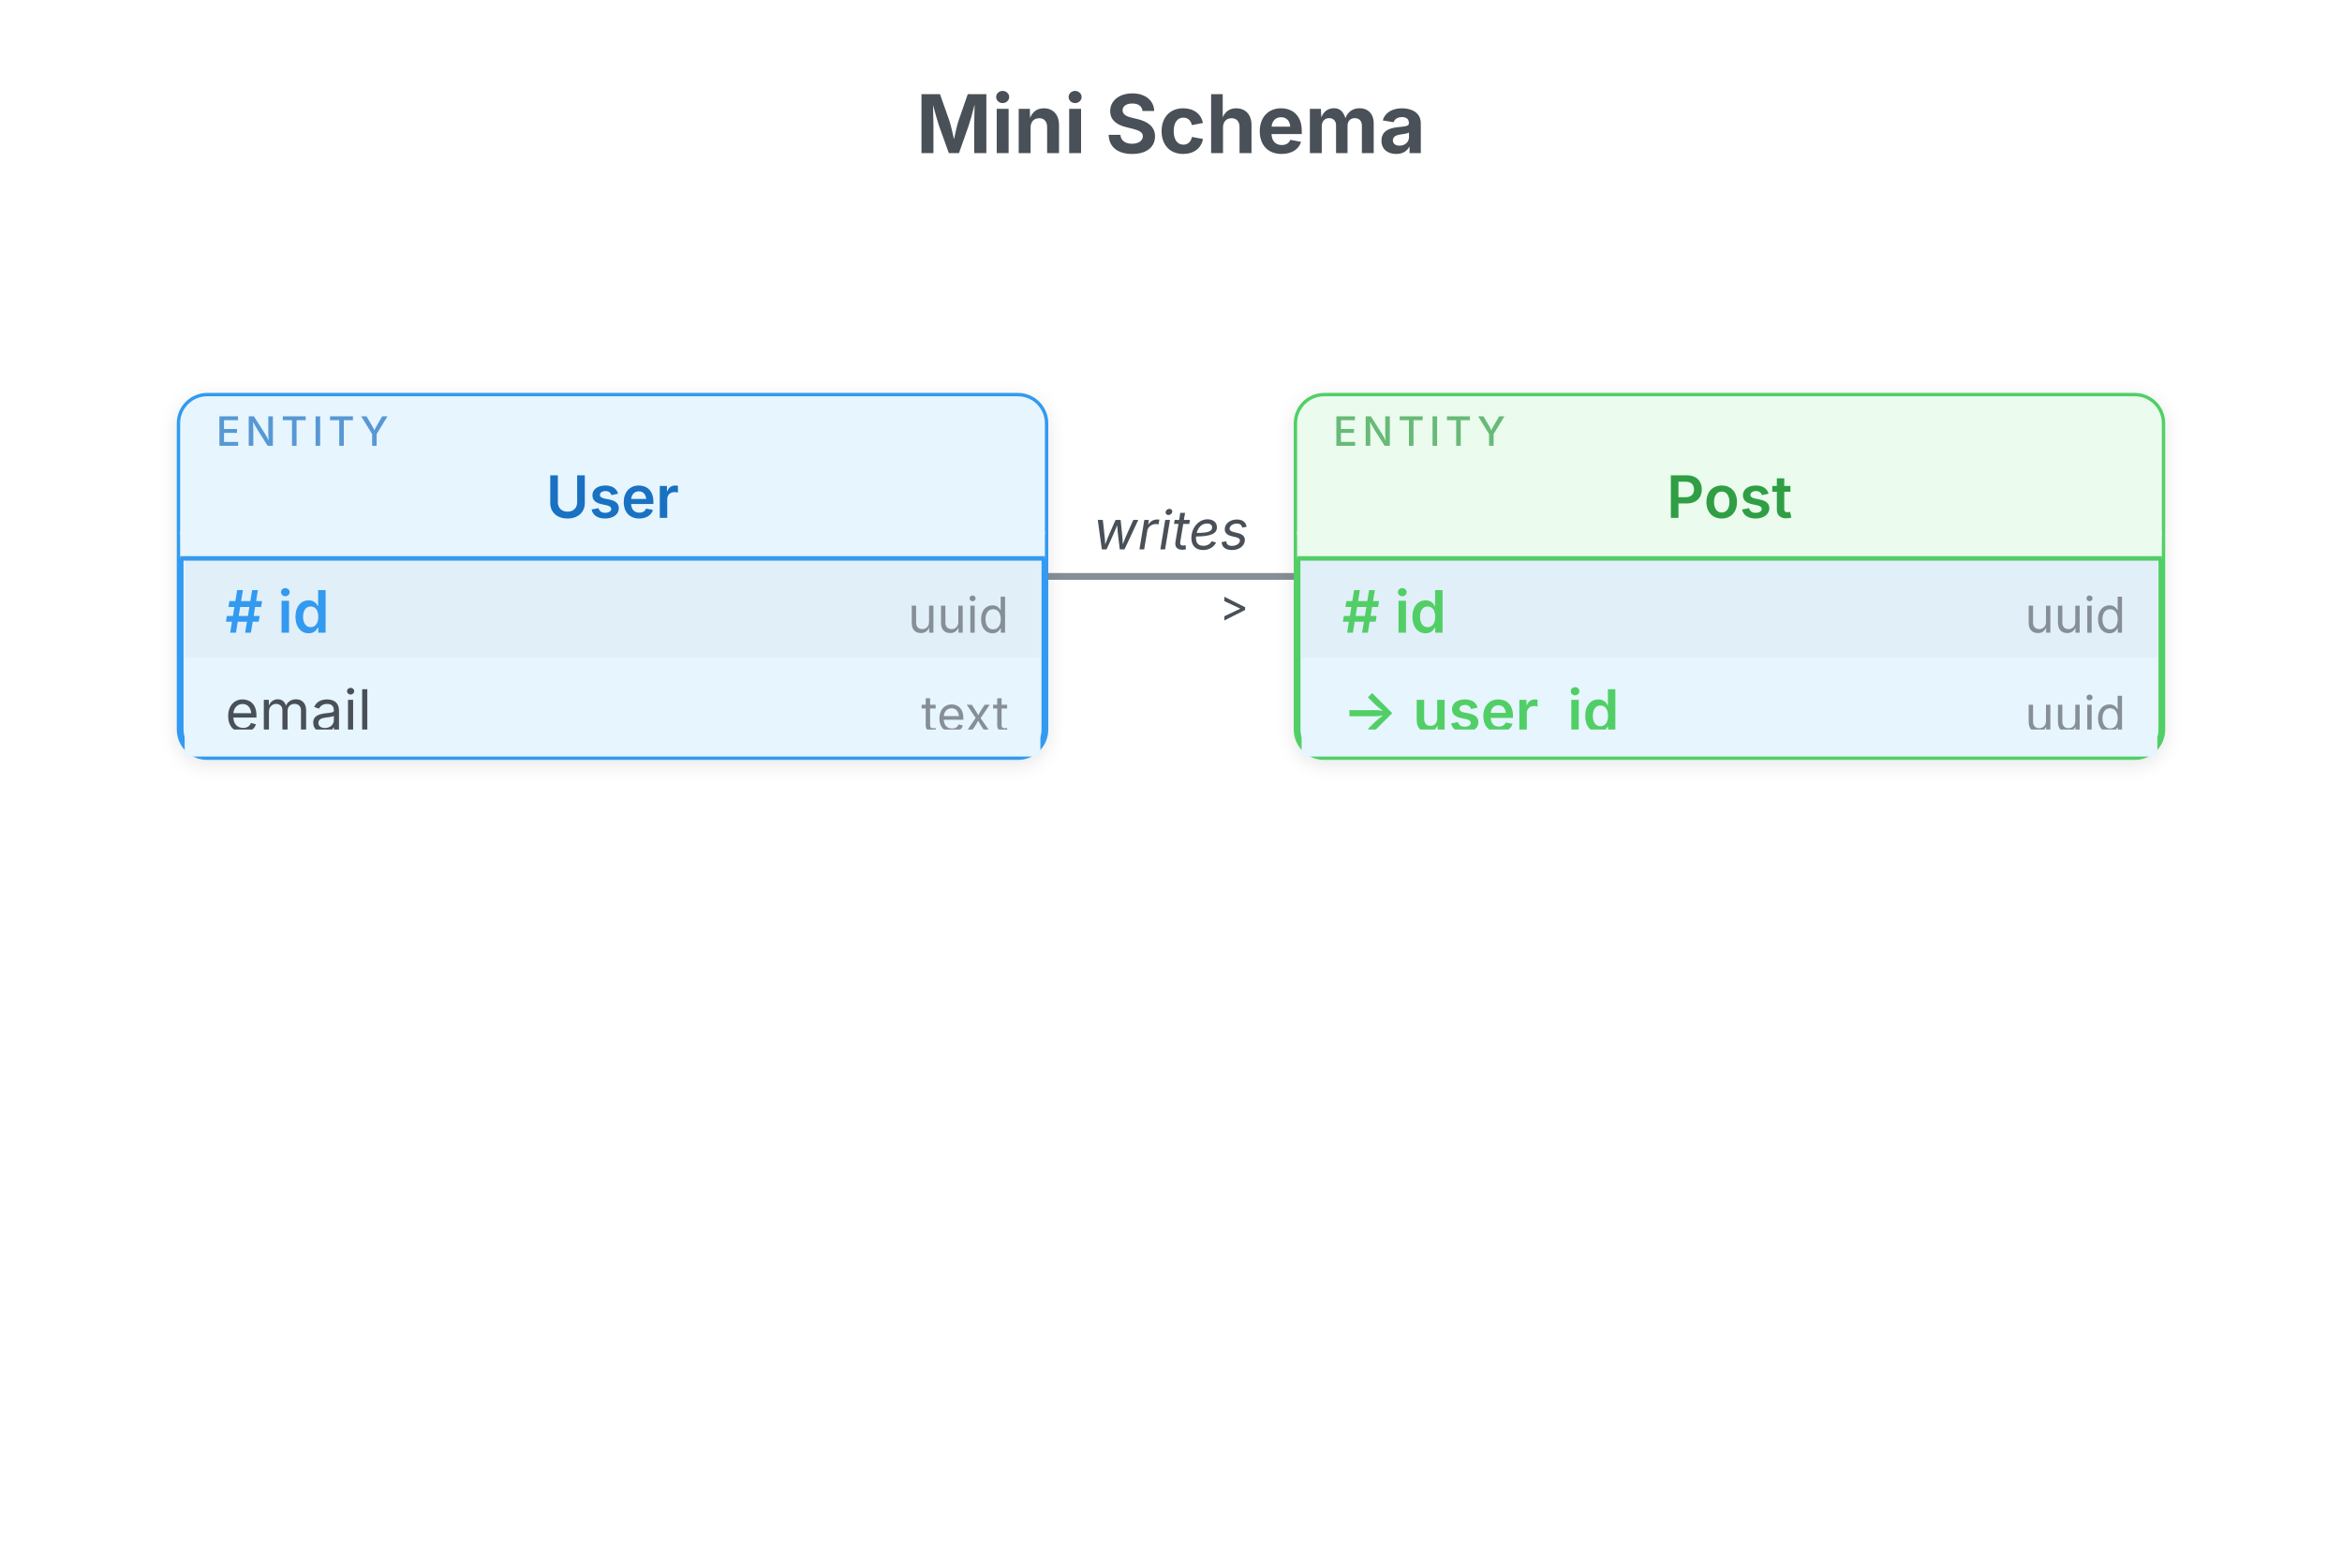
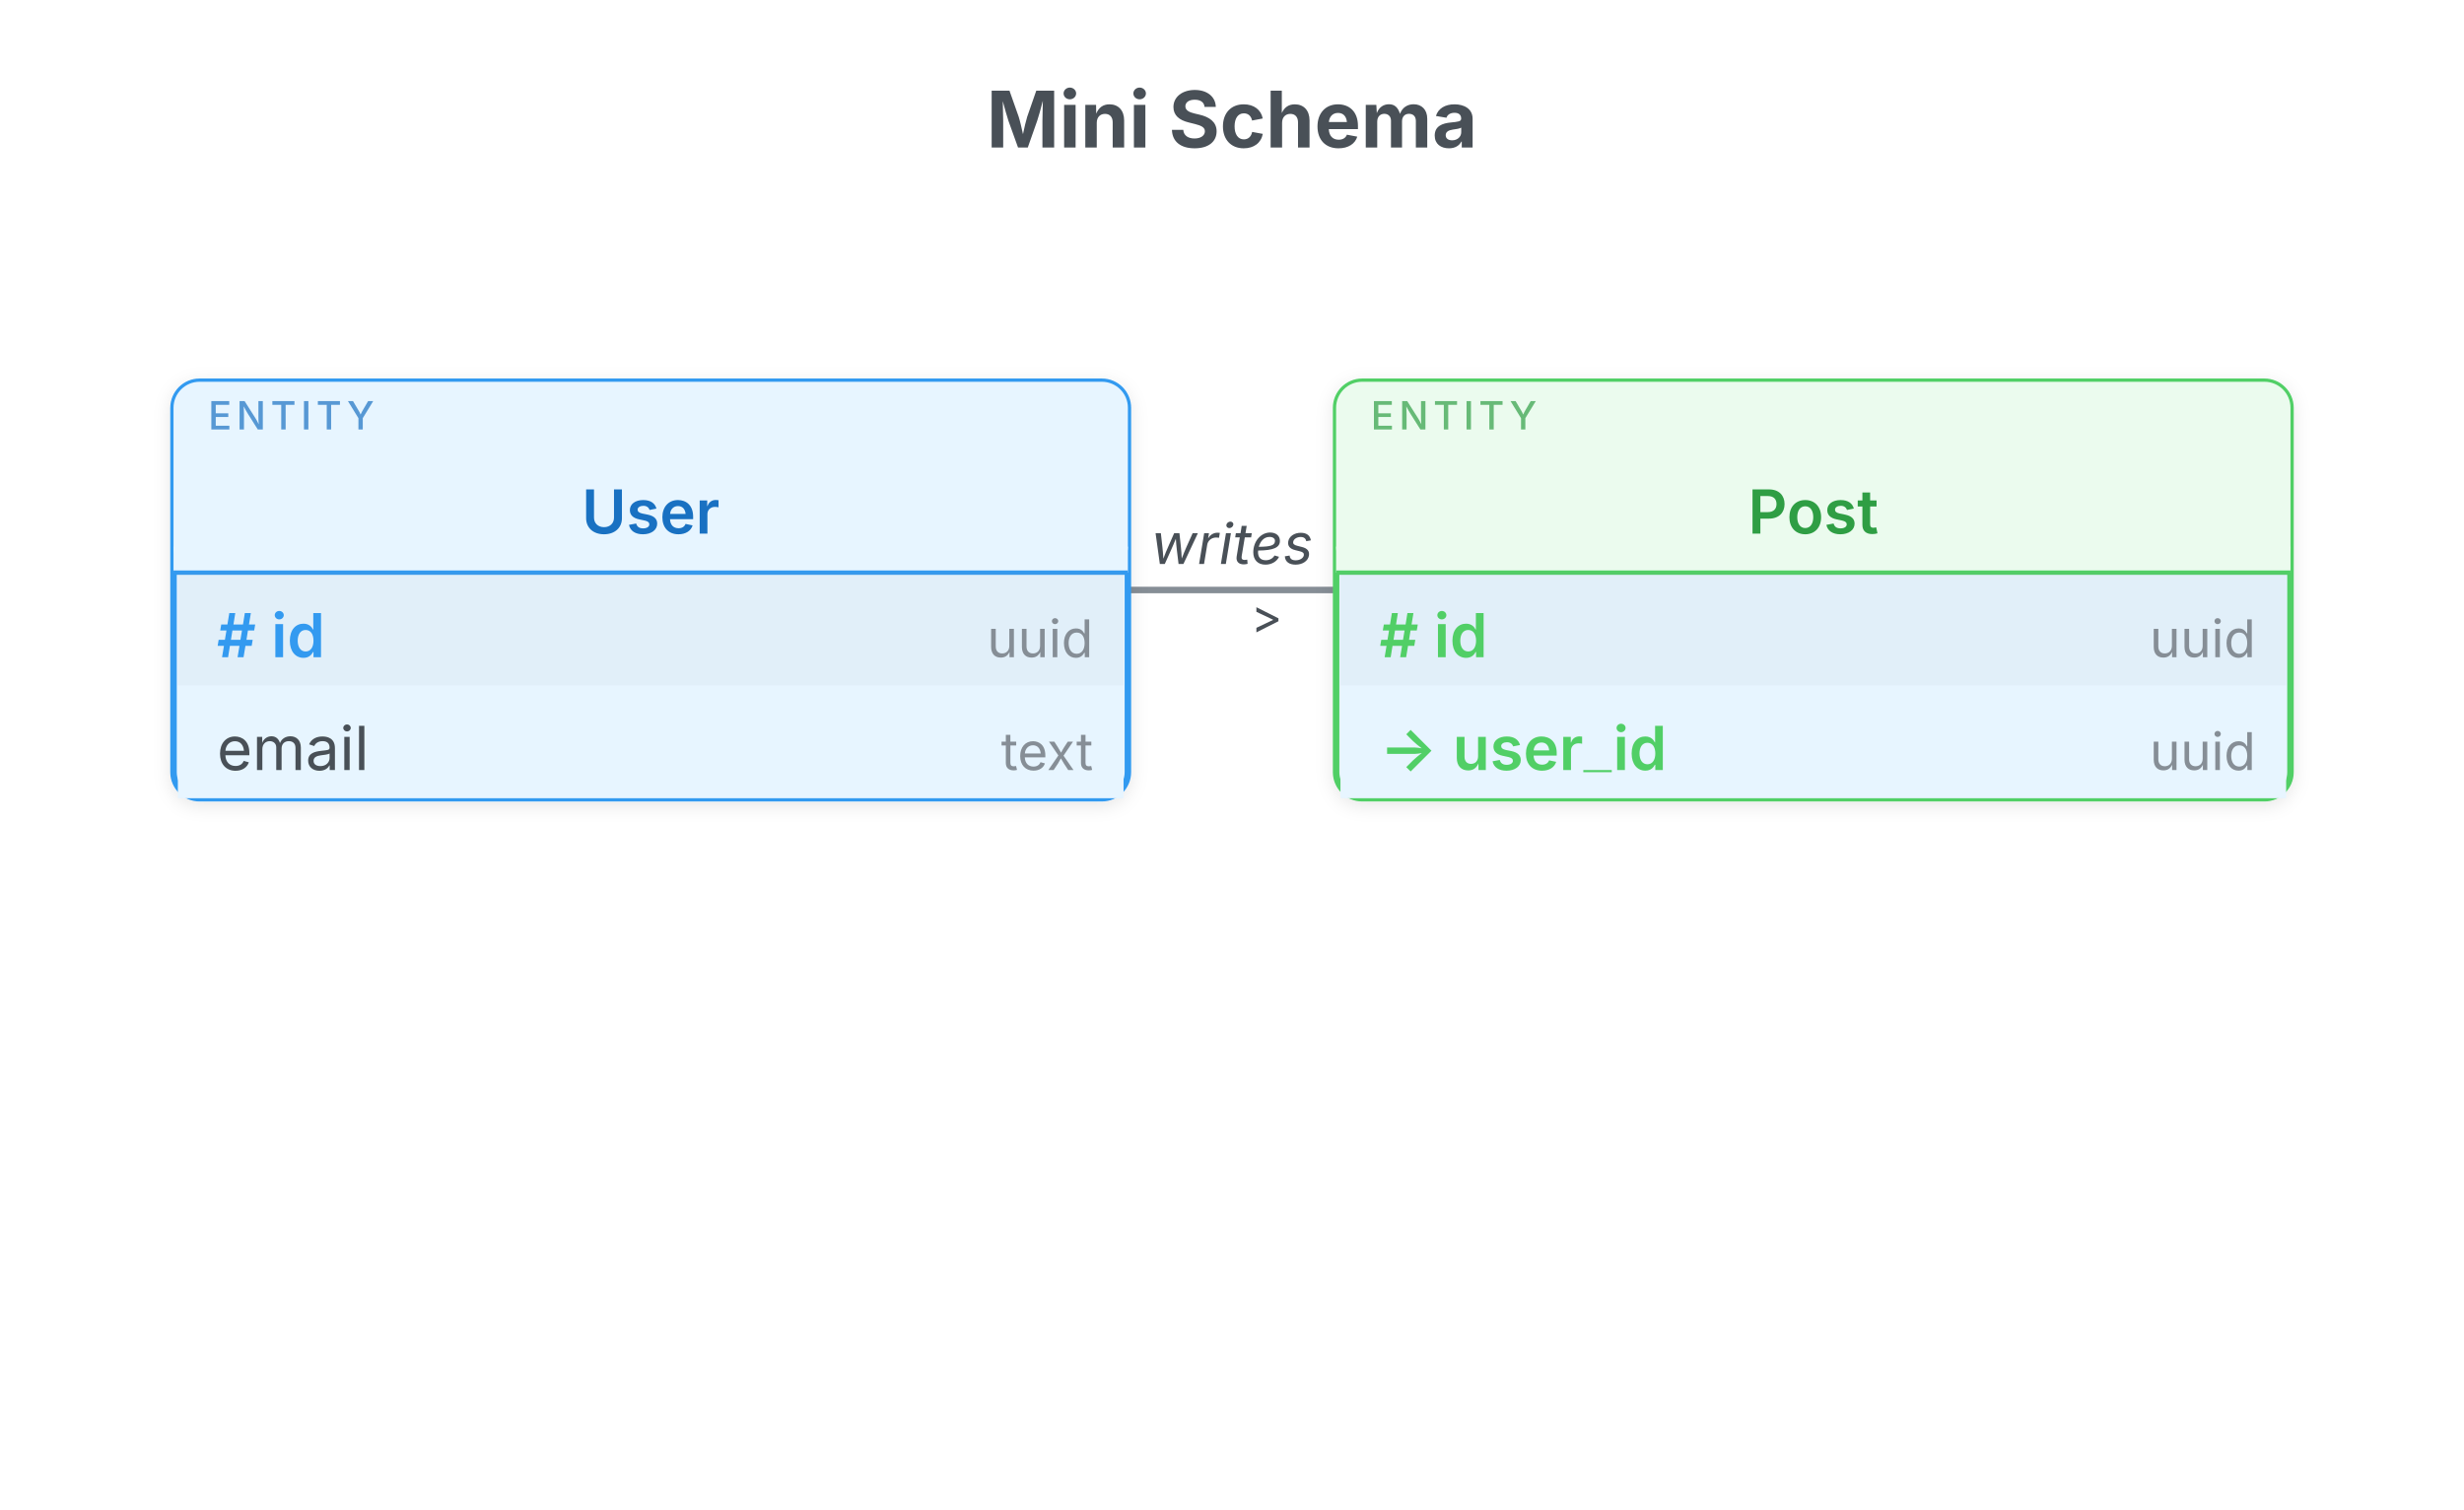
- <svg xmlns="http://www.w3.org/2000/svg" width="520" height="348" viewBox="0 0 520 348">
-   <text x="260" y="34" text-anchor="middle" font-family="Inter, system-ui, -apple-system, sans-serif" font-size="18" font-weight="700" fill="#495057">Mini Schema</text>
+ <svg xmlns="http://www.w3.org/2000/svg" width="568" height="348" viewBox="0 0 568 348">
+   <text x="284" y="34" text-anchor="middle" font-family="Inter, system-ui, -apple-system, sans-serif" font-size="18" font-weight="700" fill="#495057">Mini Schema</text>
  <g class="er-diagram" transform="translate(0,48)">
    <defs>
      <filter id="er-1-shadow" x="-20%" y="-20%" width="140%" height="140%">
        <feDropShadow dx="0" dy="1" stdDeviation="2" flood-color="rgba(0,0,0,0.10)" />
      </filter>
    </defs>
-     <line x1="232" y1="80" x2="288" y2="80" stroke="#868e96" stroke-width="1.5" />
-     <text x="260" y="74" text-anchor="middle" font-family="Inter, system-ui, -apple-system, sans-serif" font-size="12" fill="#495057" font-style="italic">writes</text>
-     <text x="274" y="90" text-anchor="middle" font-family="Inter, system-ui, -apple-system, sans-serif" font-size="10" fill="#495057">&gt;</text>
-     <rect x="40" y="40" width="192" height="80" rx="6" ry="6" fill="#e7f5ff" stroke="#339af0" stroke-width="1.5" filter="url(#er-1-shadow)" />
-     <rect x="40" y="40" width="192" height="36" rx="6" ry="6" fill="#e7f5ff" stroke="none" />
-     <rect x="40" y="70" width="192" height="6" fill="#e7f5ff" stroke="none" />
-     <line x1="40" y1="76" x2="232" y2="76" stroke="#339af0" stroke-width="1" />
+     <line x1="260" y1="88" x2="308" y2="88" stroke="#868e96" stroke-width="1.5" />
+     <text x="284" y="82" text-anchor="middle" font-family="Inter, system-ui, -apple-system, sans-serif" font-size="13" fill="#495057" font-style="italic">writes</text>
+     <text x="292" y="98" text-anchor="middle" font-family="Inter, system-ui, -apple-system, sans-serif" font-size="11" fill="#495057">&gt;</text>
+     <rect x="40" y="40" width="220" height="96" rx="6" ry="6" fill="#e7f5ff" stroke="#339af0" stroke-width="1.5" filter="url(#er-1-shadow)" />
+     <rect x="40" y="40" width="220" height="44" rx="6" ry="6" fill="#e7f5ff" stroke="none" />
+     <rect x="40" y="78" width="220" height="6" fill="#e7f5ff" stroke="none" />
+     <line x1="40" y1="84" x2="260" y2="84" stroke="#339af0" stroke-width="1" />
    <text x="48" y="51" font-family="Inter, system-ui, -apple-system, sans-serif" font-size="9" font-weight="500" letter-spacing="0.12em" fill="#1971c2" opacity="0.7">ENTITY</text>
-     <text x="136" y="67" text-anchor="middle" font-family="Inter, system-ui, -apple-system, sans-serif" font-size="13" font-weight="600" fill="#1971c2">User</text>
-     <rect x="41" y="76" width="190" height="22" fill="rgba(134,142,150,0.06)" stroke="none" />
-     <text x="50" y="92.5" font-family="Inter, system-ui, -apple-system, sans-serif" font-size="13" fill="#339af0" font-weight="600"># id</text>
-     <text x="224" y="92.5" text-anchor="end" font-family="Inter, system-ui, -apple-system, sans-serif" font-size="11" fill="#868e96">uuid</text>
-     <text x="50" y="114.5" font-family="Inter, system-ui, -apple-system, sans-serif" font-size="13" fill="#495057">email</text>
-     <text x="224" y="114.5" text-anchor="end" font-family="Inter, system-ui, -apple-system, sans-serif" font-size="11" fill="#868e96">text</text>
-     <rect x="41" y="114" width="190" height="6" fill="#e7f5ff" stroke="none" />
-     <rect x="288" y="40" width="192" height="80" rx="6" ry="6" fill="#e7f5ff" stroke="#51cf66" stroke-width="1.5" filter="url(#er-1-shadow)" />
-     <rect x="288" y="40" width="192" height="36" rx="6" ry="6" fill="#ebfbee" stroke="none" />
-     <rect x="288" y="70" width="192" height="6" fill="#ebfbee" stroke="none" />
-     <line x1="288" y1="76" x2="480" y2="76" stroke="#51cf66" stroke-width="1" />
-     <text x="296" y="51" font-family="Inter, system-ui, -apple-system, sans-serif" font-size="9" font-weight="500" letter-spacing="0.12em" fill="#2f9e44" opacity="0.7">ENTITY</text>
-     <text x="384" y="67" text-anchor="middle" font-family="Inter, system-ui, -apple-system, sans-serif" font-size="13" font-weight="600" fill="#2f9e44">Post</text>
-     <rect x="289" y="76" width="190" height="22" fill="rgba(134,142,150,0.06)" stroke="none" />
-     <text x="298" y="92.5" font-family="Inter, system-ui, -apple-system, sans-serif" font-size="13" fill="#51cf66" font-weight="600"># id</text>
-     <text x="472" y="92.5" text-anchor="end" font-family="Inter, system-ui, -apple-system, sans-serif" font-size="11" fill="#868e96">uuid</text>
-     <text x="298" y="114.5" font-family="Inter, system-ui, -apple-system, sans-serif" font-size="13" fill="#51cf66" font-weight="600">→ user_id</text>
-     <text x="472" y="114.5" text-anchor="end" font-family="Inter, system-ui, -apple-system, sans-serif" font-size="11" fill="#868e96">uuid</text>
-     <rect x="289" y="114" width="190" height="6" fill="#e7f5ff" stroke="none" />
+     <text x="150" y="75" text-anchor="middle" font-family="Inter, system-ui, -apple-system, sans-serif" font-size="14" font-weight="600" fill="#1971c2">User</text>
+     <rect x="41" y="84" width="218" height="26" fill="rgba(134,142,150,0.06)" stroke="none" />
+     <text x="50" y="103.5" font-family="Inter, system-ui, -apple-system, sans-serif" font-size="14" fill="#339af0" font-weight="600"># id</text>
+     <text x="252" y="103.5" text-anchor="end" font-family="Inter, system-ui, -apple-system, sans-serif" font-size="12" fill="#868e96">uuid</text>
+     <text x="50" y="129.5" font-family="Inter, system-ui, -apple-system, sans-serif" font-size="14" fill="#495057">email</text>
+     <text x="252" y="129.5" text-anchor="end" font-family="Inter, system-ui, -apple-system, sans-serif" font-size="12" fill="#868e96">text</text>
+     <rect x="41" y="130" width="218" height="6" fill="#e7f5ff" stroke="none" />
+     <rect x="308" y="40" width="220" height="96" rx="6" ry="6" fill="#e7f5ff" stroke="#51cf66" stroke-width="1.5" filter="url(#er-1-shadow)" />
+     <rect x="308" y="40" width="220" height="44" rx="6" ry="6" fill="#ebfbee" stroke="none" />
+     <rect x="308" y="78" width="220" height="6" fill="#ebfbee" stroke="none" />
+     <line x1="308" y1="84" x2="528" y2="84" stroke="#51cf66" stroke-width="1" />
+     <text x="316" y="51" font-family="Inter, system-ui, -apple-system, sans-serif" font-size="9" font-weight="500" letter-spacing="0.12em" fill="#2f9e44" opacity="0.7">ENTITY</text>
+     <text x="418" y="75" text-anchor="middle" font-family="Inter, system-ui, -apple-system, sans-serif" font-size="14" font-weight="600" fill="#2f9e44">Post</text>
+     <rect x="309" y="84" width="218" height="26" fill="rgba(134,142,150,0.06)" stroke="none" />
+     <text x="318" y="103.5" font-family="Inter, system-ui, -apple-system, sans-serif" font-size="14" fill="#51cf66" font-weight="600"># id</text>
+     <text x="520" y="103.5" text-anchor="end" font-family="Inter, system-ui, -apple-system, sans-serif" font-size="12" fill="#868e96">uuid</text>
+     <text x="318" y="129.5" font-family="Inter, system-ui, -apple-system, sans-serif" font-size="14" fill="#51cf66" font-weight="600">→ user_id</text>
+     <text x="520" y="129.5" text-anchor="end" font-family="Inter, system-ui, -apple-system, sans-serif" font-size="12" fill="#868e96">uuid</text>
+     <rect x="309" y="130" width="218" height="6" fill="#e7f5ff" stroke="none" />
  </g>
</svg>
